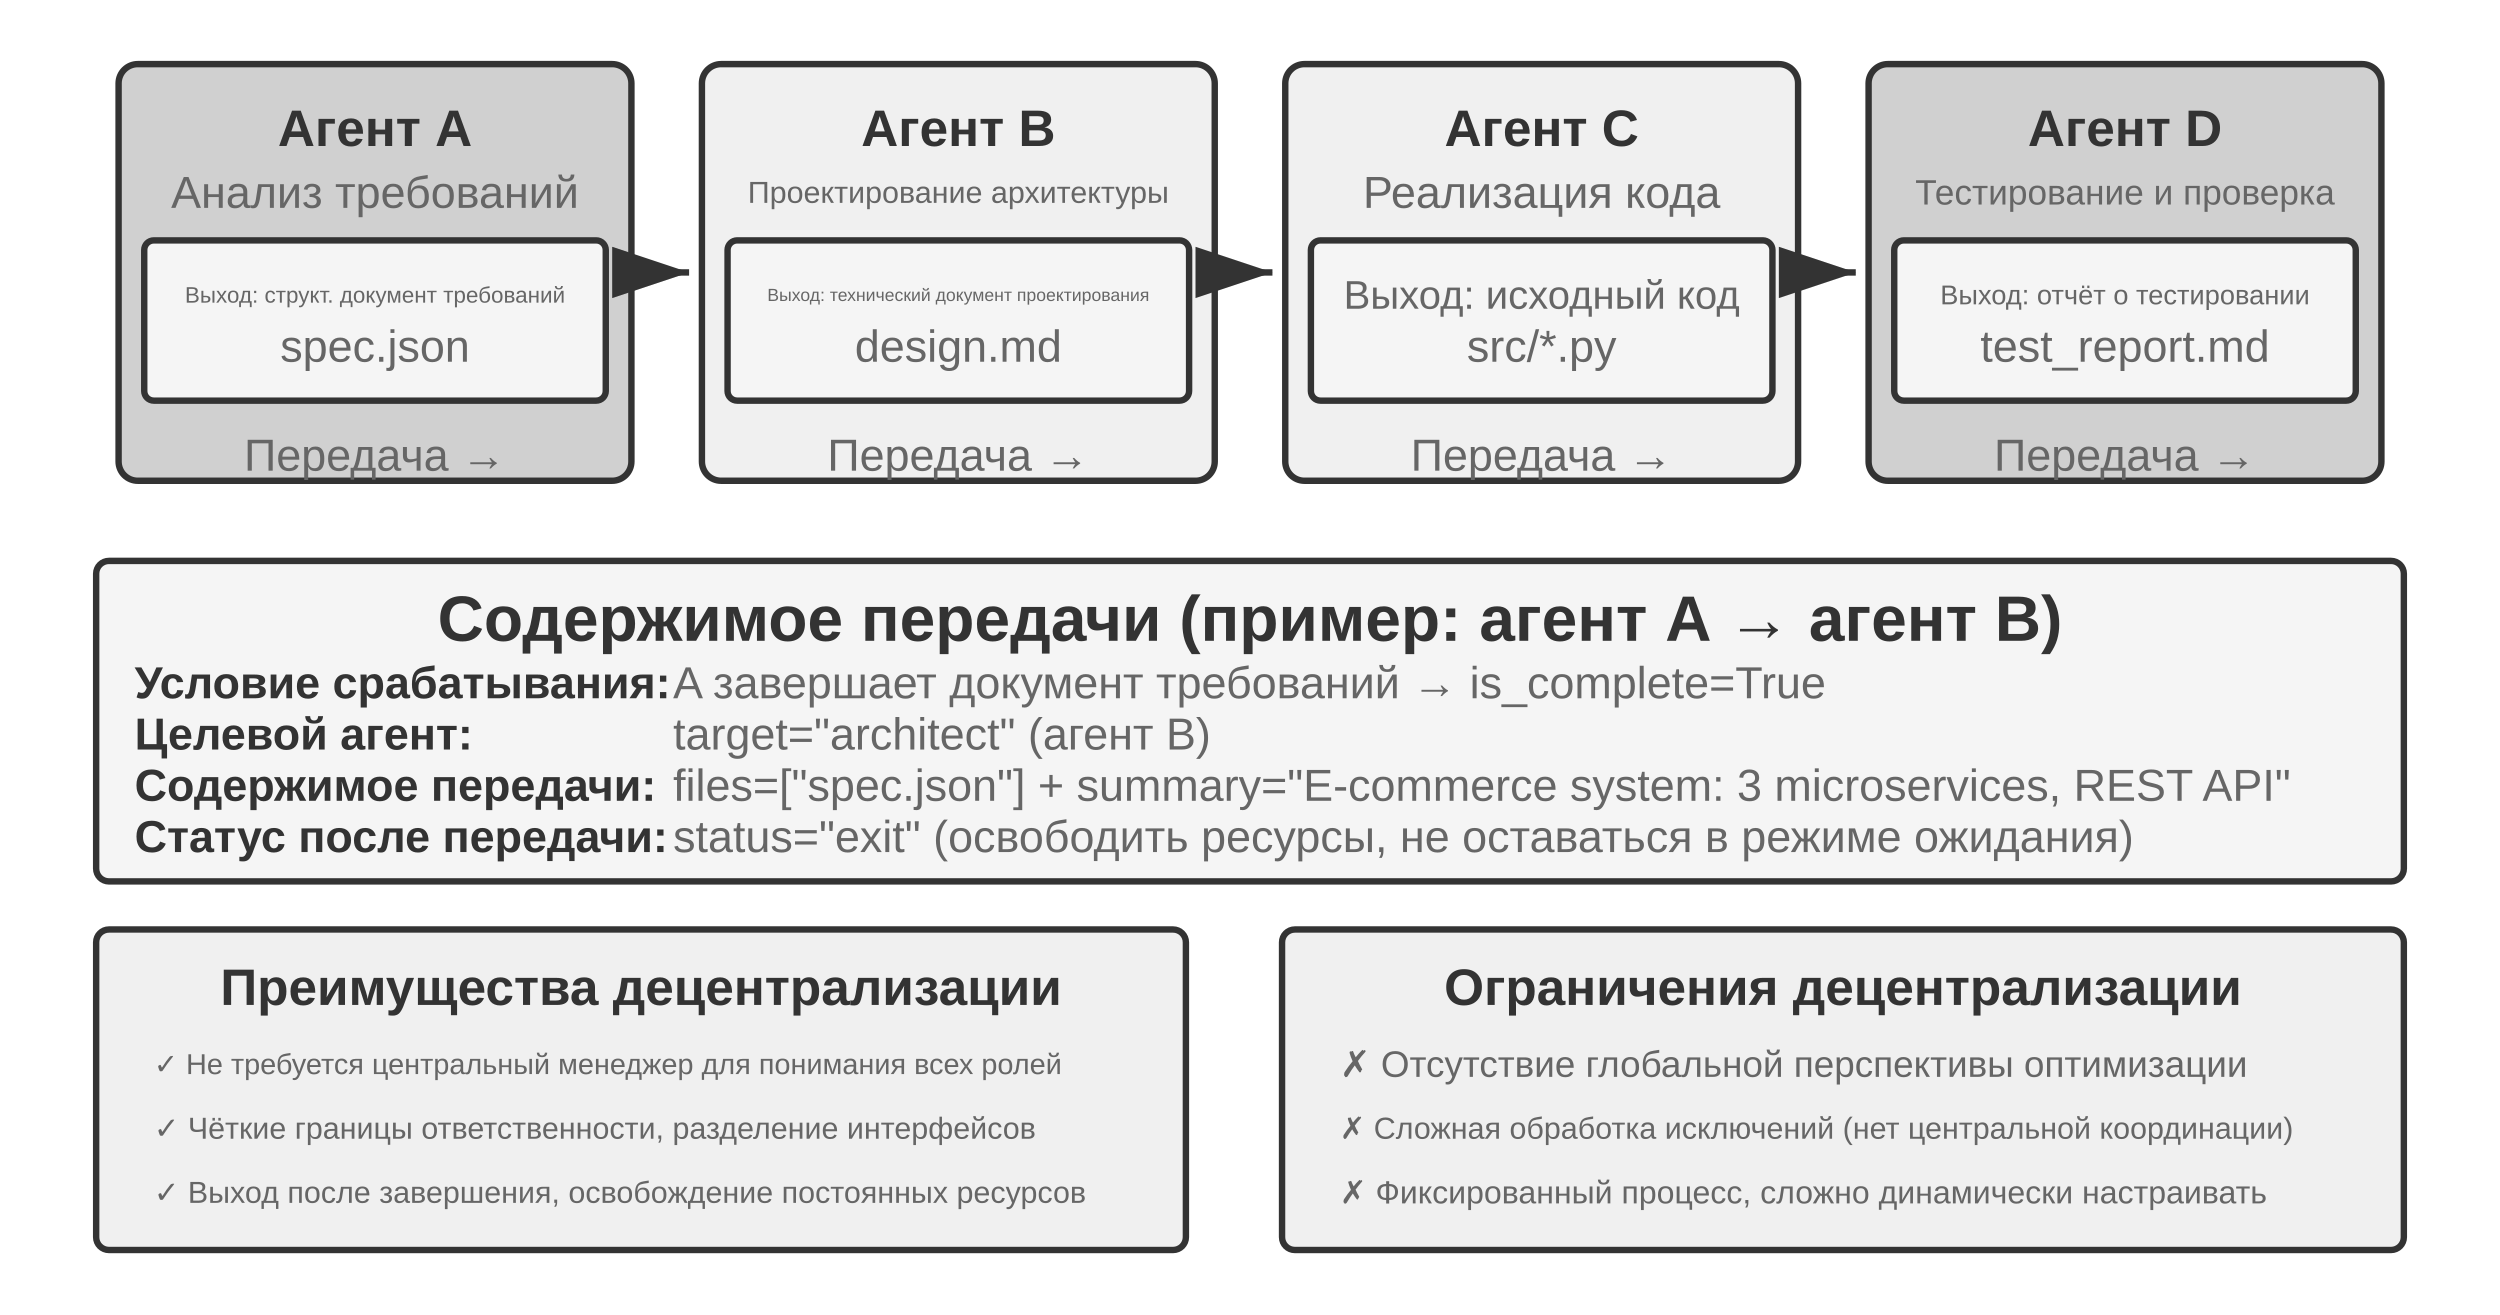
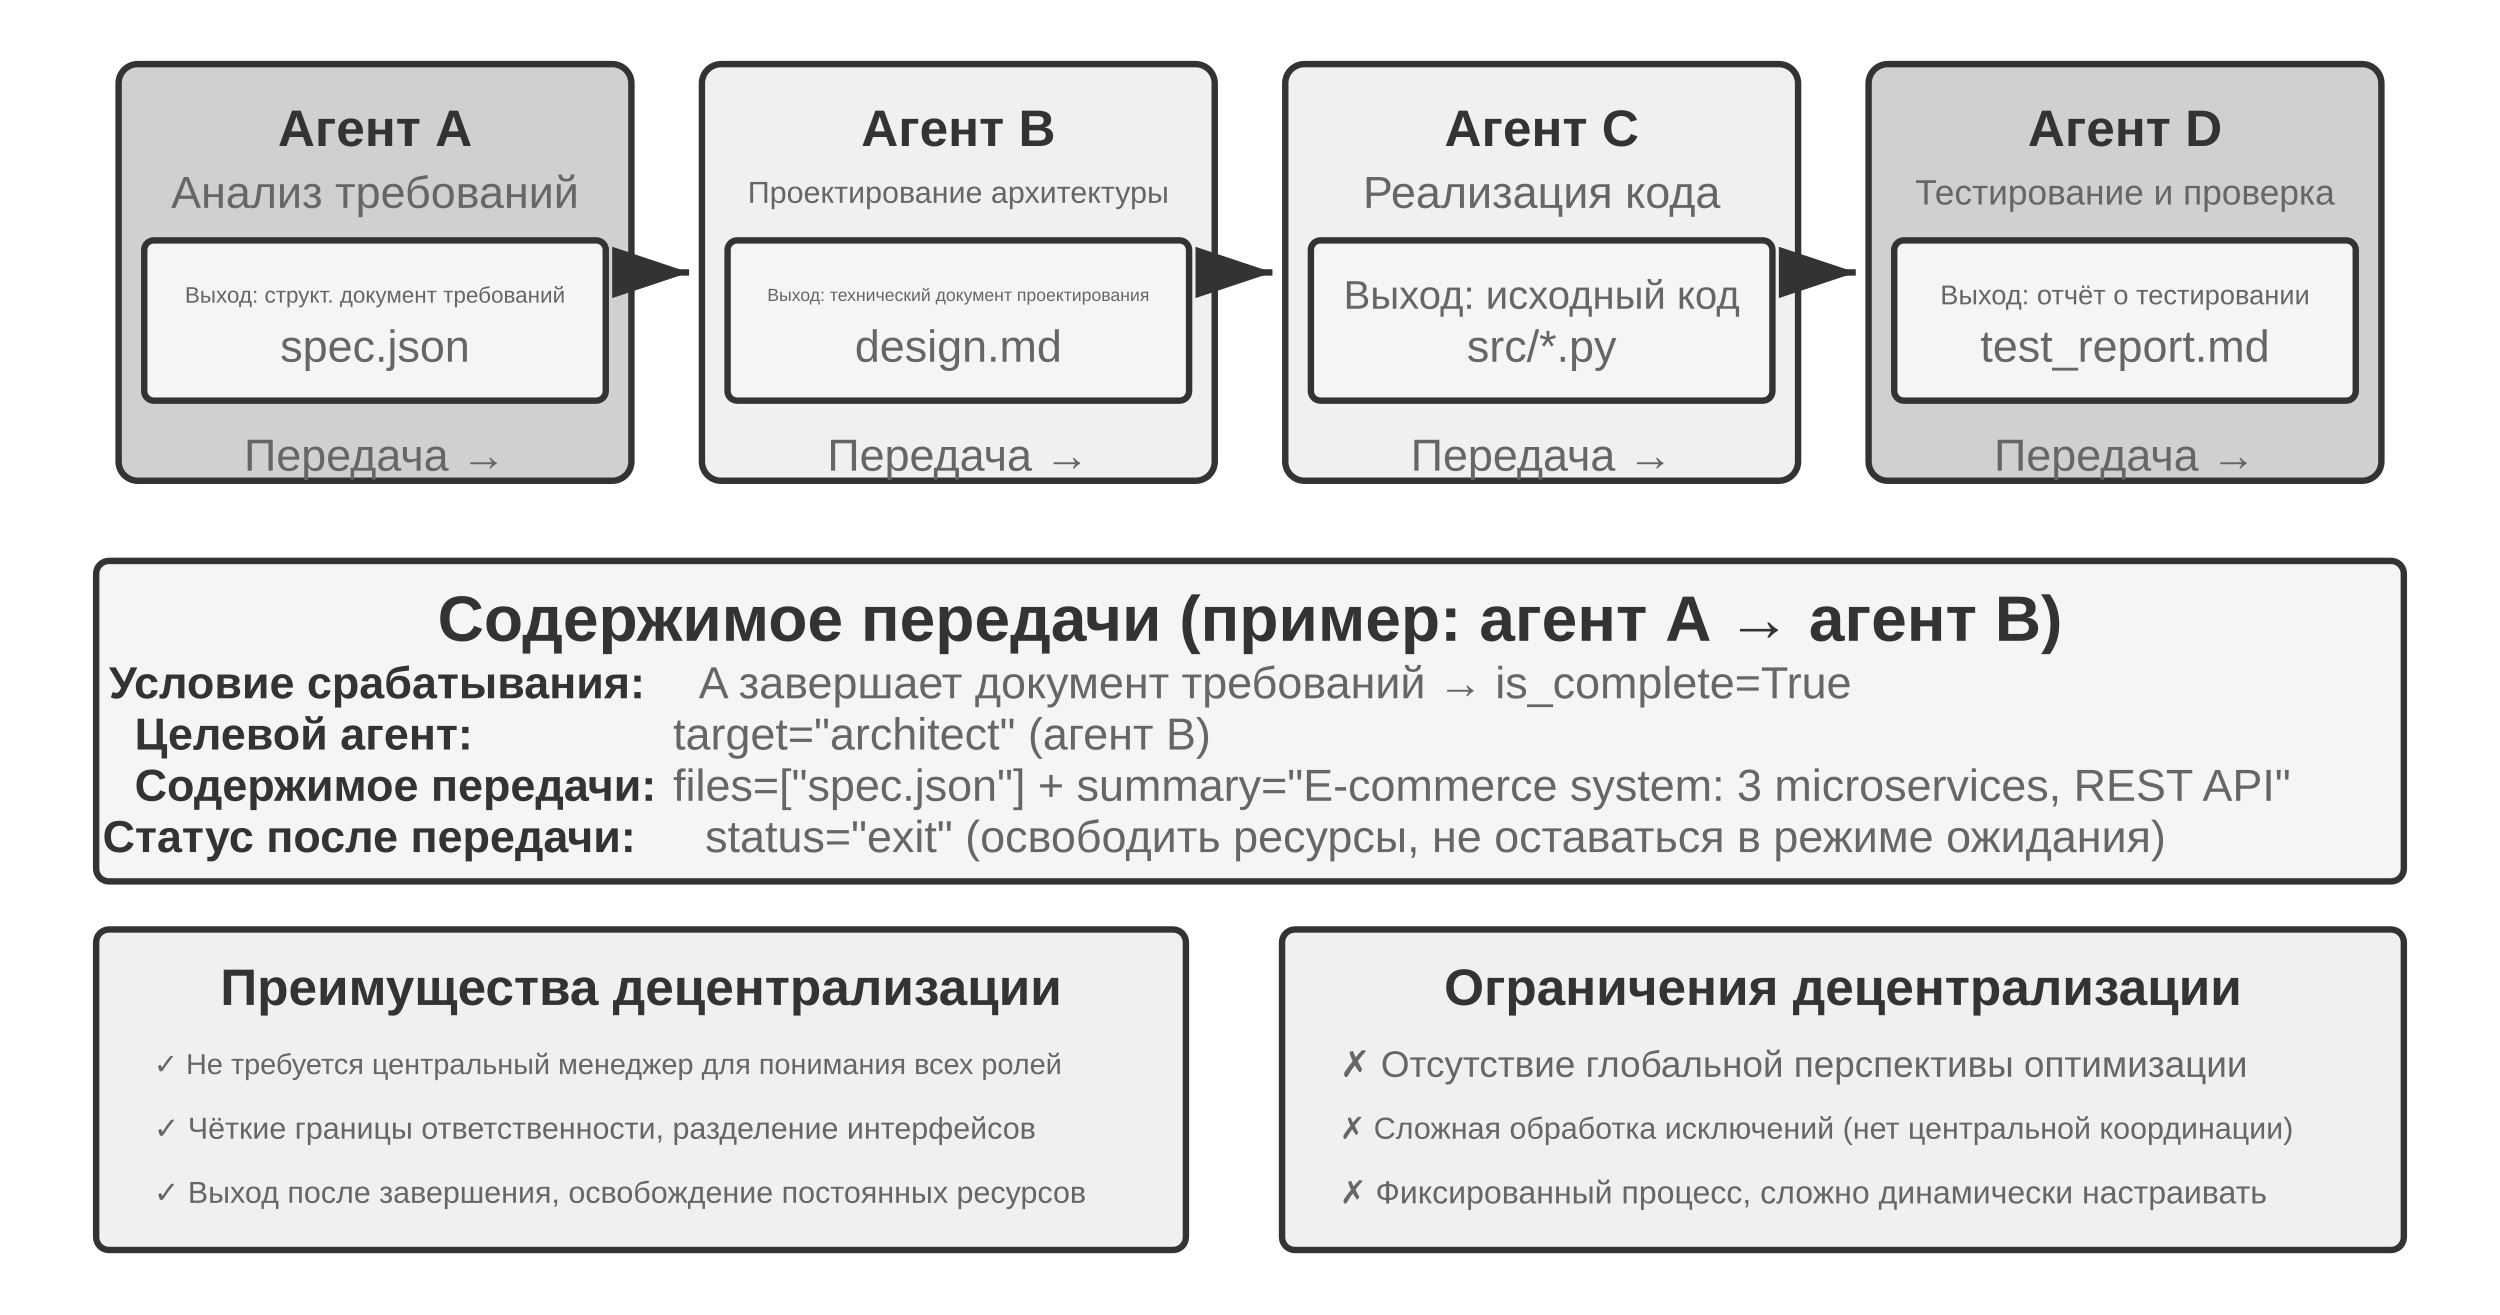
<svg xmlns="http://www.w3.org/2000/svg" viewBox="0 40 780 410" width="780" height="410" style="background:#ffffff">
  <defs>
    <marker id="ah" markerWidth="12" markerHeight="8" refX="12" refY="4" orient="auto">
      <polygon points="0 0, 12 4, 0 8" fill="#333333" />
    </marker>
    <marker id="ah-light" markerWidth="12" markerHeight="8" refX="12" refY="4" orient="auto">
      <polygon points="0 0, 12 4, 0 8" fill="#999999" />
    </marker>
  </defs>
  <rect x="37" y="60" width="160" height="130" rx="6" fill="#d0d0d0" stroke="#333333" stroke-width="2" />
  <text x="117" y="80" font-family="Arial, 'Helvetica Neue', Helvetica, 'PingFang SC', 'Microsoft YaHei', sans-serif" font-size="16" fill="#333333" text-anchor="middle" dominant-baseline="central" font-weight="bold">Агент A</text>
  <text x="117" y="100" font-family="Arial, 'Helvetica Neue', Helvetica, 'PingFang SC', 'Microsoft YaHei', sans-serif" font-size="14" fill="#666666" text-anchor="middle" dominant-baseline="central" font-weight="normal">Анализ требований</text>
  <rect x="45" y="115" width="144" height="50" rx="3" fill="#f5f5f5" stroke="#333333" stroke-width="2" />
  <text x="117" y="132" font-family="Arial, 'Helvetica Neue', Helvetica, 'PingFang SC', 'Microsoft YaHei', sans-serif" font-size="7" fill="#666666" text-anchor="middle" dominant-baseline="central" font-weight="normal">Выход: структ. документ требований</text>
  <text x="117" y="148" font-family="Arial, 'Helvetica Neue', Helvetica, 'PingFang SC', 'Microsoft YaHei', sans-serif" font-size="14" fill="#666666" text-anchor="middle" dominant-baseline="central" font-weight="normal">spec.json</text>
  <text x="117" y="182" font-family="Arial, 'Helvetica Neue', Helvetica, 'PingFang SC', 'Microsoft YaHei', sans-serif" font-size="14" fill="#666666" text-anchor="middle" dominant-baseline="central" font-weight="normal">Передача →</text>
  <line x1="201" y1="125" x2="215" y2="125" stroke="#333333" stroke-width="2" marker-end="url(#ah)" />
  <rect x="219" y="60" width="160" height="130" rx="6" fill="#f0f0f0" stroke="#333333" stroke-width="2" />
  <text x="299" y="80" font-family="Arial, 'Helvetica Neue', Helvetica, 'PingFang SC', 'Microsoft YaHei', sans-serif" font-size="16" fill="#333333" text-anchor="middle" dominant-baseline="central" font-weight="bold">Агент B</text>
  <text x="299" y="100" font-family="Arial, 'Helvetica Neue', Helvetica, 'PingFang SC', 'Microsoft YaHei', sans-serif" font-size="9.5" fill="#666666" text-anchor="middle" dominant-baseline="central" font-weight="normal">Проектирование архитектуры</text>
  <rect x="227" y="115" width="144" height="50" rx="3" fill="#f5f5f5" stroke="#333333" stroke-width="2" />
  <text x="299" y="132" font-family="Arial, 'Helvetica Neue', Helvetica, 'PingFang SC', 'Microsoft YaHei', sans-serif" font-size="5.5" fill="#666666" text-anchor="middle" dominant-baseline="central" font-weight="normal">Выход: технический документ проектирования</text>
  <text x="299" y="148" font-family="Arial, 'Helvetica Neue', Helvetica, 'PingFang SC', 'Microsoft YaHei', sans-serif" font-size="14" fill="#666666" text-anchor="middle" dominant-baseline="central" font-weight="normal">design.md</text>
  <text x="299" y="182" font-family="Arial, 'Helvetica Neue', Helvetica, 'PingFang SC', 'Microsoft YaHei', sans-serif" font-size="14" fill="#666666" text-anchor="middle" dominant-baseline="central" font-weight="normal">Передача →</text>
  <line x1="383" y1="125" x2="397" y2="125" stroke="#333333" stroke-width="2" marker-end="url(#ah)" />
  <rect x="401" y="60" width="160" height="130" rx="6" fill="#f0f0f0" stroke="#333333" stroke-width="2" />
  <text x="481" y="80" font-family="Arial, 'Helvetica Neue', Helvetica, 'PingFang SC', 'Microsoft YaHei', sans-serif" font-size="16" fill="#333333" text-anchor="middle" dominant-baseline="central" font-weight="bold">Агент C</text>
  <text x="481" y="100" font-family="Arial, 'Helvetica Neue', Helvetica, 'PingFang SC', 'Microsoft YaHei', sans-serif" font-size="14" fill="#666666" text-anchor="middle" dominant-baseline="central" font-weight="normal">Реализация кода</text>
  <rect x="409" y="115" width="144" height="50" rx="3" fill="#f5f5f5" stroke="#333333" stroke-width="2" />
  <text x="481" y="132" font-family="Arial, 'Helvetica Neue', Helvetica, 'PingFang SC', 'Microsoft YaHei', sans-serif" font-size="12.5" fill="#666666" text-anchor="middle" dominant-baseline="central" font-weight="normal">Выход: исходный код</text>
  <text x="481" y="148" font-family="Arial, 'Helvetica Neue', Helvetica, 'PingFang SC', 'Microsoft YaHei', sans-serif" font-size="14" fill="#666666" text-anchor="middle" dominant-baseline="central" font-weight="normal">src/*.py</text>
  <text x="481" y="182" font-family="Arial, 'Helvetica Neue', Helvetica, 'PingFang SC', 'Microsoft YaHei', sans-serif" font-size="14" fill="#666666" text-anchor="middle" dominant-baseline="central" font-weight="normal">Передача →</text>
  <line x1="565" y1="125" x2="579" y2="125" stroke="#333333" stroke-width="2" marker-end="url(#ah)" />
  <rect x="583" y="60" width="160" height="130" rx="6" fill="#d0d0d0" stroke="#333333" stroke-width="2" />
  <text x="663" y="80" font-family="Arial, 'Helvetica Neue', Helvetica, 'PingFang SC', 'Microsoft YaHei', sans-serif" font-size="16" fill="#333333" text-anchor="middle" dominant-baseline="central" font-weight="bold">Агент D</text>
  <text x="663" y="100" font-family="Arial, 'Helvetica Neue', Helvetica, 'PingFang SC', 'Microsoft YaHei', sans-serif" font-size="11" fill="#666666" text-anchor="middle" dominant-baseline="central" font-weight="normal">Тестирование и проверка</text>
  <rect x="591" y="115" width="144" height="50" rx="3" fill="#f5f5f5" stroke="#333333" stroke-width="2" />
  <text x="663" y="132" font-family="Arial, 'Helvetica Neue', Helvetica, 'PingFang SC', 'Microsoft YaHei', sans-serif" font-size="8.5" fill="#666666" text-anchor="middle" dominant-baseline="central" font-weight="normal">Выход: отчёт о тестировании</text>
  <text x="663" y="148" font-family="Arial, 'Helvetica Neue', Helvetica, 'PingFang SC', 'Microsoft YaHei', sans-serif" font-size="14" fill="#666666" text-anchor="middle" dominant-baseline="central" font-weight="normal">test_report.md</text>
  <text x="663" y="182" font-family="Arial, 'Helvetica Neue', Helvetica, 'PingFang SC', 'Microsoft YaHei', sans-serif" font-size="14" fill="#666666" text-anchor="middle" dominant-baseline="central" font-weight="normal">Передача →</text>
  <rect x="30" y="215" width="720" height="100" rx="4" fill="#f5f5f5" stroke="#333333" stroke-width="2" />
  <text x="390" y="233" font-family="Arial, 'Helvetica Neue', Helvetica, 'PingFang SC', 'Microsoft YaHei', sans-serif" font-size="20" fill="#333333" text-anchor="middle" dominant-baseline="central" font-weight="bold">Содержимое передачи (пример: агент A → агент B)</text>
-   <text x="42" y="253" font-family="Arial, 'Helvetica Neue', Helvetica, 'PingFang SC', 'Microsoft YaHei', sans-serif" font-size="14" fill="#333333" text-anchor="start" dominant-baseline="central" font-weight="bold">Условие срабатывания:</text>
-   <text x="210" y="253" font-family="Arial, 'Helvetica Neue', Helvetica, 'PingFang SC', 'Microsoft YaHei', sans-serif" font-size="14" fill="#666666" text-anchor="start" dominant-baseline="central" font-weight="normal">A завершает документ требований → is_complete=True</text>
+   <text x="34" y="253" font-family="Arial, 'Helvetica Neue', Helvetica, 'PingFang SC', 'Microsoft YaHei', sans-serif" font-size="14" fill="#333333" text-anchor="start" dominant-baseline="central" font-weight="bold">Условие срабатывания:</text>
+   <text x="218" y="253" font-family="Arial, 'Helvetica Neue', Helvetica, 'PingFang SC', 'Microsoft YaHei', sans-serif" font-size="14" fill="#666666" text-anchor="start" dominant-baseline="central" font-weight="normal">A завершает документ требований → is_complete=True</text>
  <text x="42" y="269" font-family="Arial, 'Helvetica Neue', Helvetica, 'PingFang SC', 'Microsoft YaHei', sans-serif" font-size="14" fill="#333333" text-anchor="start" dominant-baseline="central" font-weight="bold">Целевой агент:</text>
  <text x="210" y="269" font-family="Arial, 'Helvetica Neue', Helvetica, 'PingFang SC', 'Microsoft YaHei', sans-serif" font-size="14" fill="#666666" text-anchor="start" dominant-baseline="central" font-weight="normal">target="architect" (агент B)</text>
  <text x="42" y="285" font-family="Arial, 'Helvetica Neue', Helvetica, 'PingFang SC', 'Microsoft YaHei', sans-serif" font-size="14" fill="#333333" text-anchor="start" dominant-baseline="central" font-weight="bold">Содержимое передачи:</text>
  <text x="210" y="285" font-family="Arial, 'Helvetica Neue', Helvetica, 'PingFang SC', 'Microsoft YaHei', sans-serif" font-size="14" fill="#666666" text-anchor="start" dominant-baseline="central" font-weight="normal">files=["spec.json"] + summary="E-commerce system: 3 microservices, REST API"</text>
-   <text x="42" y="301" font-family="Arial, 'Helvetica Neue', Helvetica, 'PingFang SC', 'Microsoft YaHei', sans-serif" font-size="14" fill="#333333" text-anchor="start" dominant-baseline="central" font-weight="bold">Статус после передачи:</text>
-   <text x="210" y="301" font-family="Arial, 'Helvetica Neue', Helvetica, 'PingFang SC', 'Microsoft YaHei', sans-serif" font-size="14" fill="#666666" text-anchor="start" dominant-baseline="central" font-weight="normal">status="exit" (освободить ресурсы, не оставаться в режиме ожидания)</text>
+   <text x="32" y="301" font-family="Arial, 'Helvetica Neue', Helvetica, 'PingFang SC', 'Microsoft YaHei', sans-serif" font-size="14" fill="#333333" text-anchor="start" dominant-baseline="central" font-weight="bold">Статус после передачи:</text>
+   <text x="220" y="301" font-family="Arial, 'Helvetica Neue', Helvetica, 'PingFang SC', 'Microsoft YaHei', sans-serif" font-size="14" fill="#666666" text-anchor="start" dominant-baseline="central" font-weight="normal">status="exit" (освободить ресурсы, не оставаться в режиме ожидания)</text>
  <rect x="30" y="330" width="340" height="100" rx="4" fill="#f0f0f0" stroke="#333333" stroke-width="2" />
  <text x="200" y="348" font-family="Arial, 'Helvetica Neue', Helvetica, 'PingFang SC', 'Microsoft YaHei', sans-serif" font-size="16" fill="#333333" text-anchor="middle" dominant-baseline="central" font-weight="bold">Преимущества децентрализации</text>
  <text x="48" y="372" font-family="Arial, 'Helvetica Neue', Helvetica, 'PingFang SC', 'Microsoft YaHei', sans-serif" font-size="9" fill="#666666" text-anchor="start" dominant-baseline="central" font-weight="normal">✓ Не требуется центральный менеджер для понимания всех ролей</text>
  <text x="48" y="392" font-family="Arial, 'Helvetica Neue', Helvetica, 'PingFang SC', 'Microsoft YaHei', sans-serif" font-size="9.5" fill="#666666" text-anchor="start" dominant-baseline="central" font-weight="normal">✓ Чёткие границы ответственности, разделение интерфейсов</text>
  <text x="48" y="412" font-family="Arial, 'Helvetica Neue', Helvetica, 'PingFang SC', 'Microsoft YaHei', sans-serif" font-size="9.5" fill="#666666" text-anchor="start" dominant-baseline="central" font-weight="normal">✓ Выход после завершения, освобождение постоянных ресурсов</text>
  <rect x="400" y="330" width="350" height="100" rx="4" fill="#f0f0f0" stroke="#333333" stroke-width="2" />
  <text x="575" y="348" font-family="Arial, 'Helvetica Neue', Helvetica, 'PingFang SC', 'Microsoft YaHei', sans-serif" font-size="16" fill="#333333" text-anchor="middle" dominant-baseline="central" font-weight="bold">Ограничения децентрализации</text>
  <text x="418" y="372" font-family="Arial, 'Helvetica Neue', Helvetica, 'PingFang SC', 'Microsoft YaHei', sans-serif" font-size="11.5" fill="#666666" text-anchor="start" dominant-baseline="central" font-weight="normal">✗ Отсутствие глобальной перспективы оптимизации</text>
  <text x="418" y="392" font-family="Arial, 'Helvetica Neue', Helvetica, 'PingFang SC', 'Microsoft YaHei', sans-serif" font-size="9.5" fill="#666666" text-anchor="start" dominant-baseline="central" font-weight="normal">✗ Сложная обработка исключений (нет центральной координации)</text>
  <text x="418" y="412" font-family="Arial, 'Helvetica Neue', Helvetica, 'PingFang SC', 'Microsoft YaHei', sans-serif" font-size="10" fill="#666666" text-anchor="start" dominant-baseline="central" font-weight="normal">✗ Фиксированный процесс, сложно динамически настраивать</text>
</svg>
